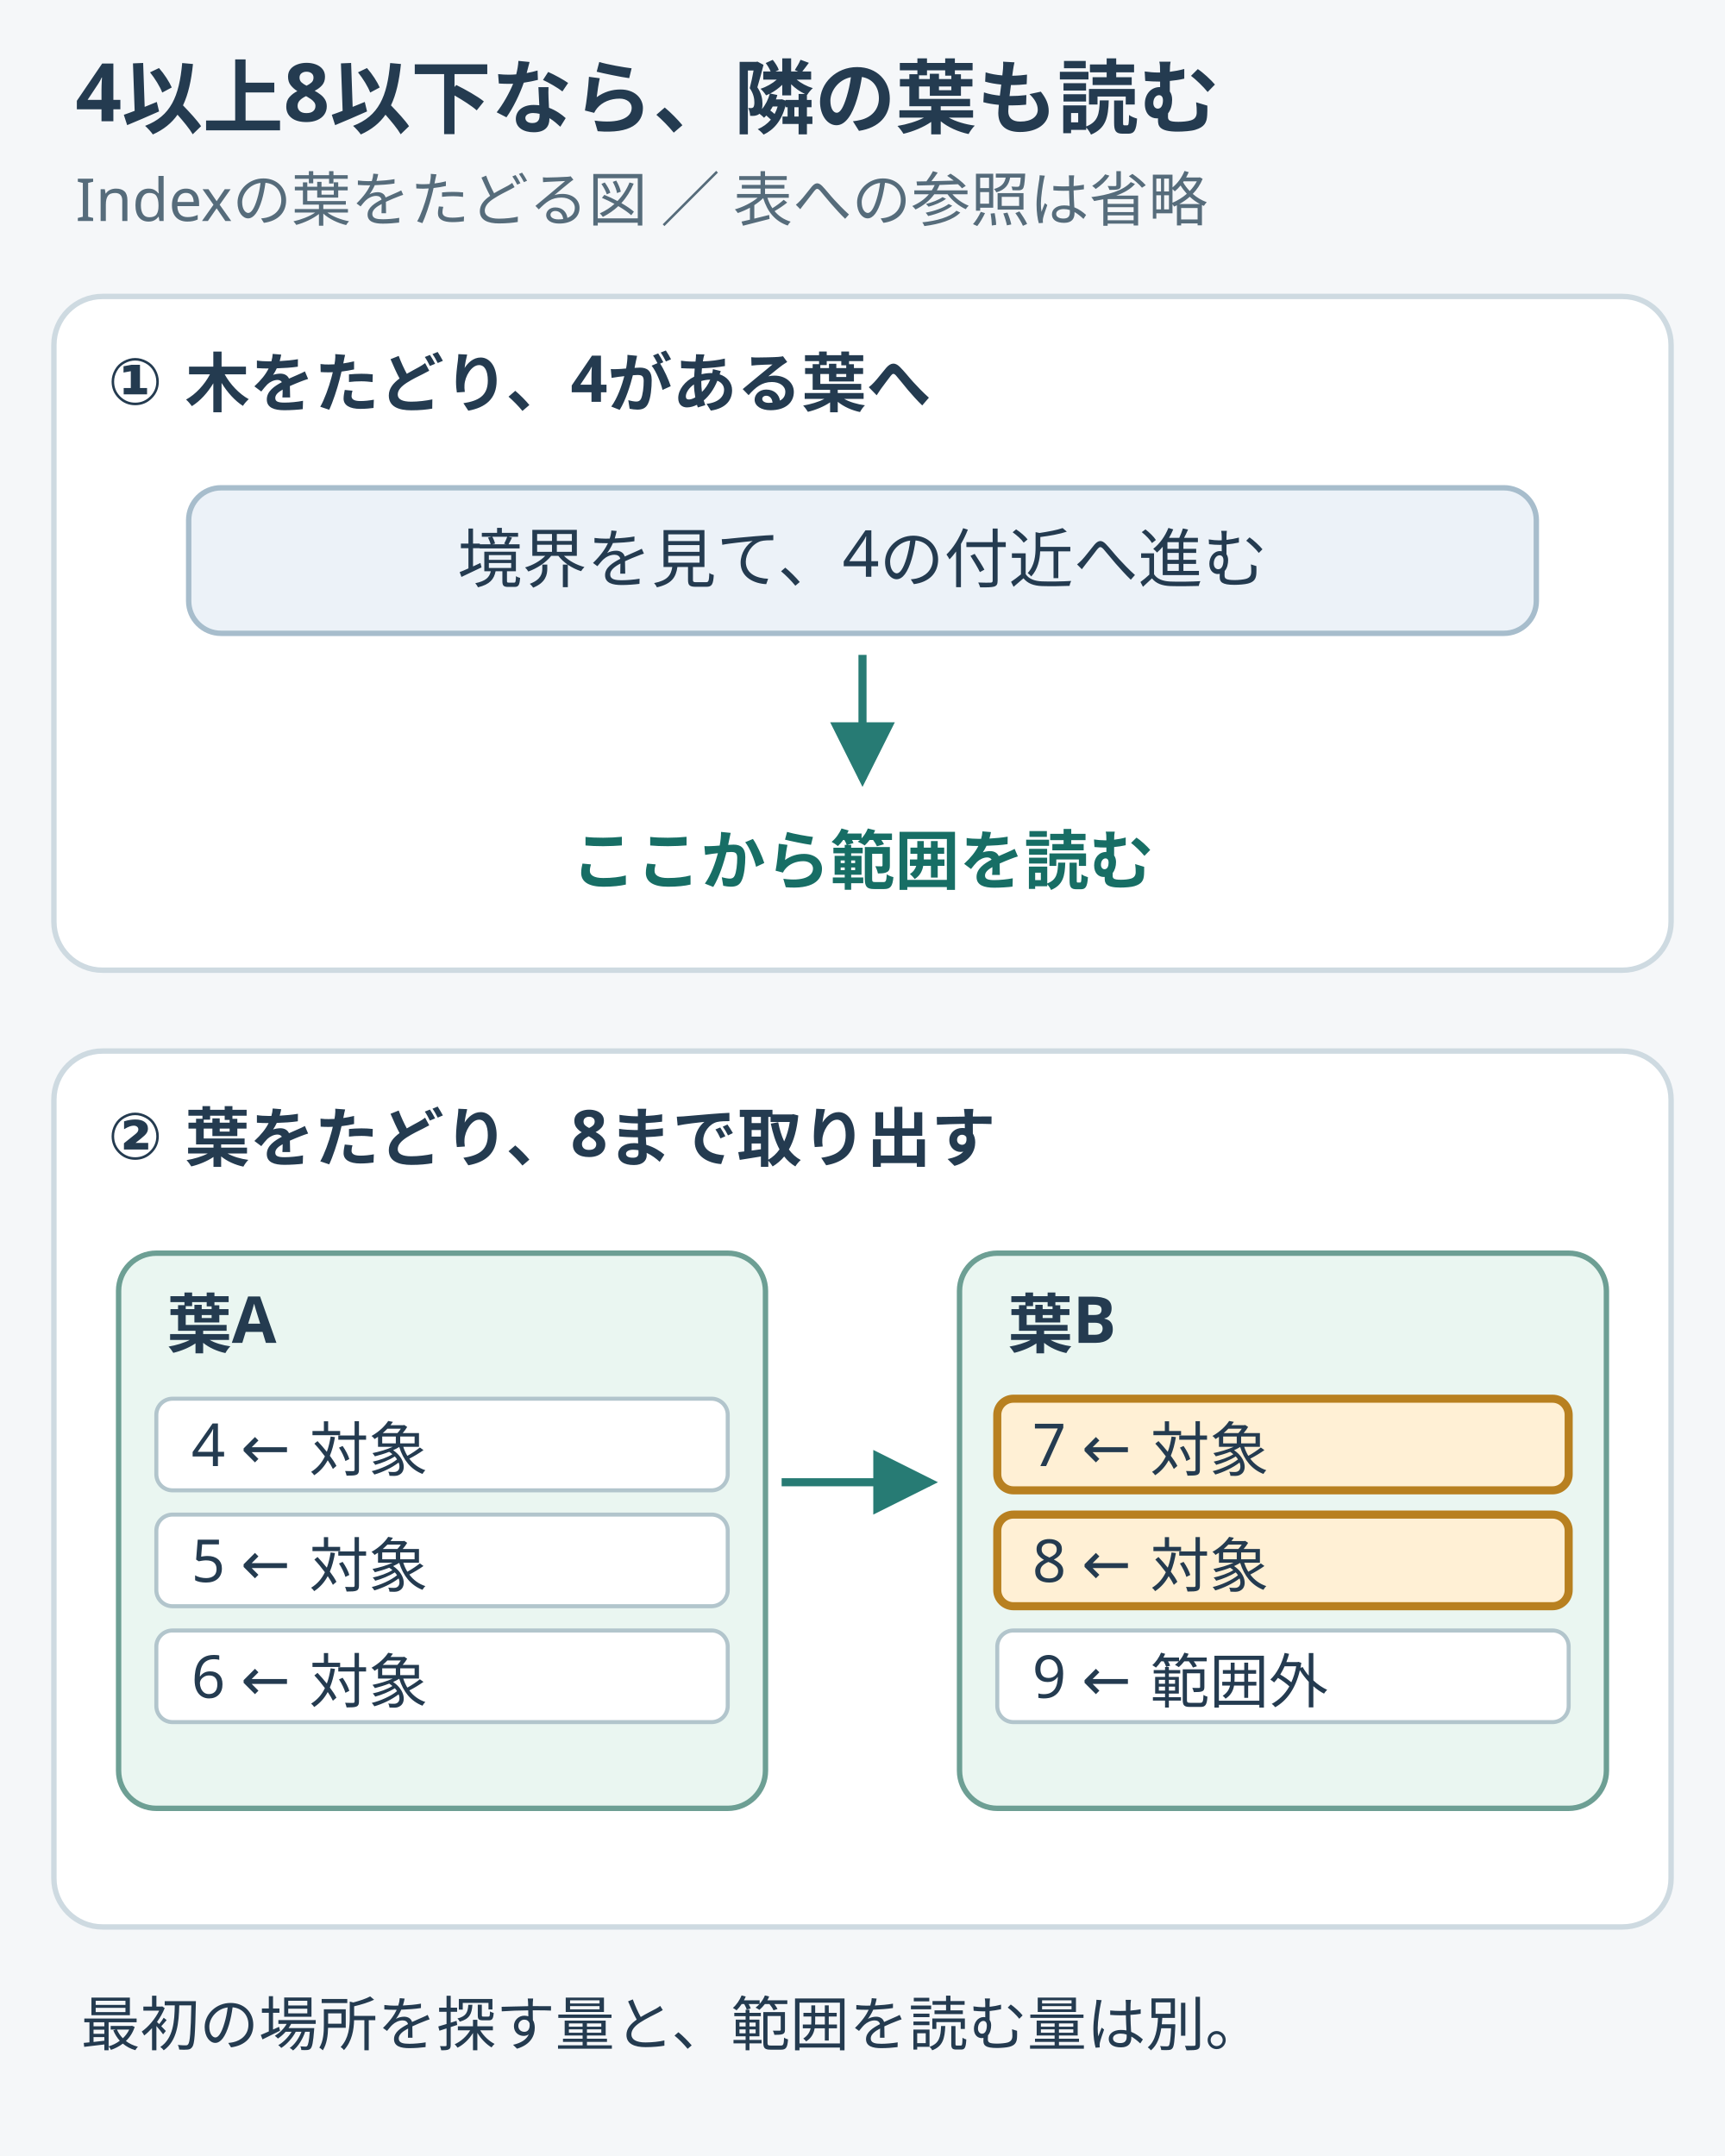
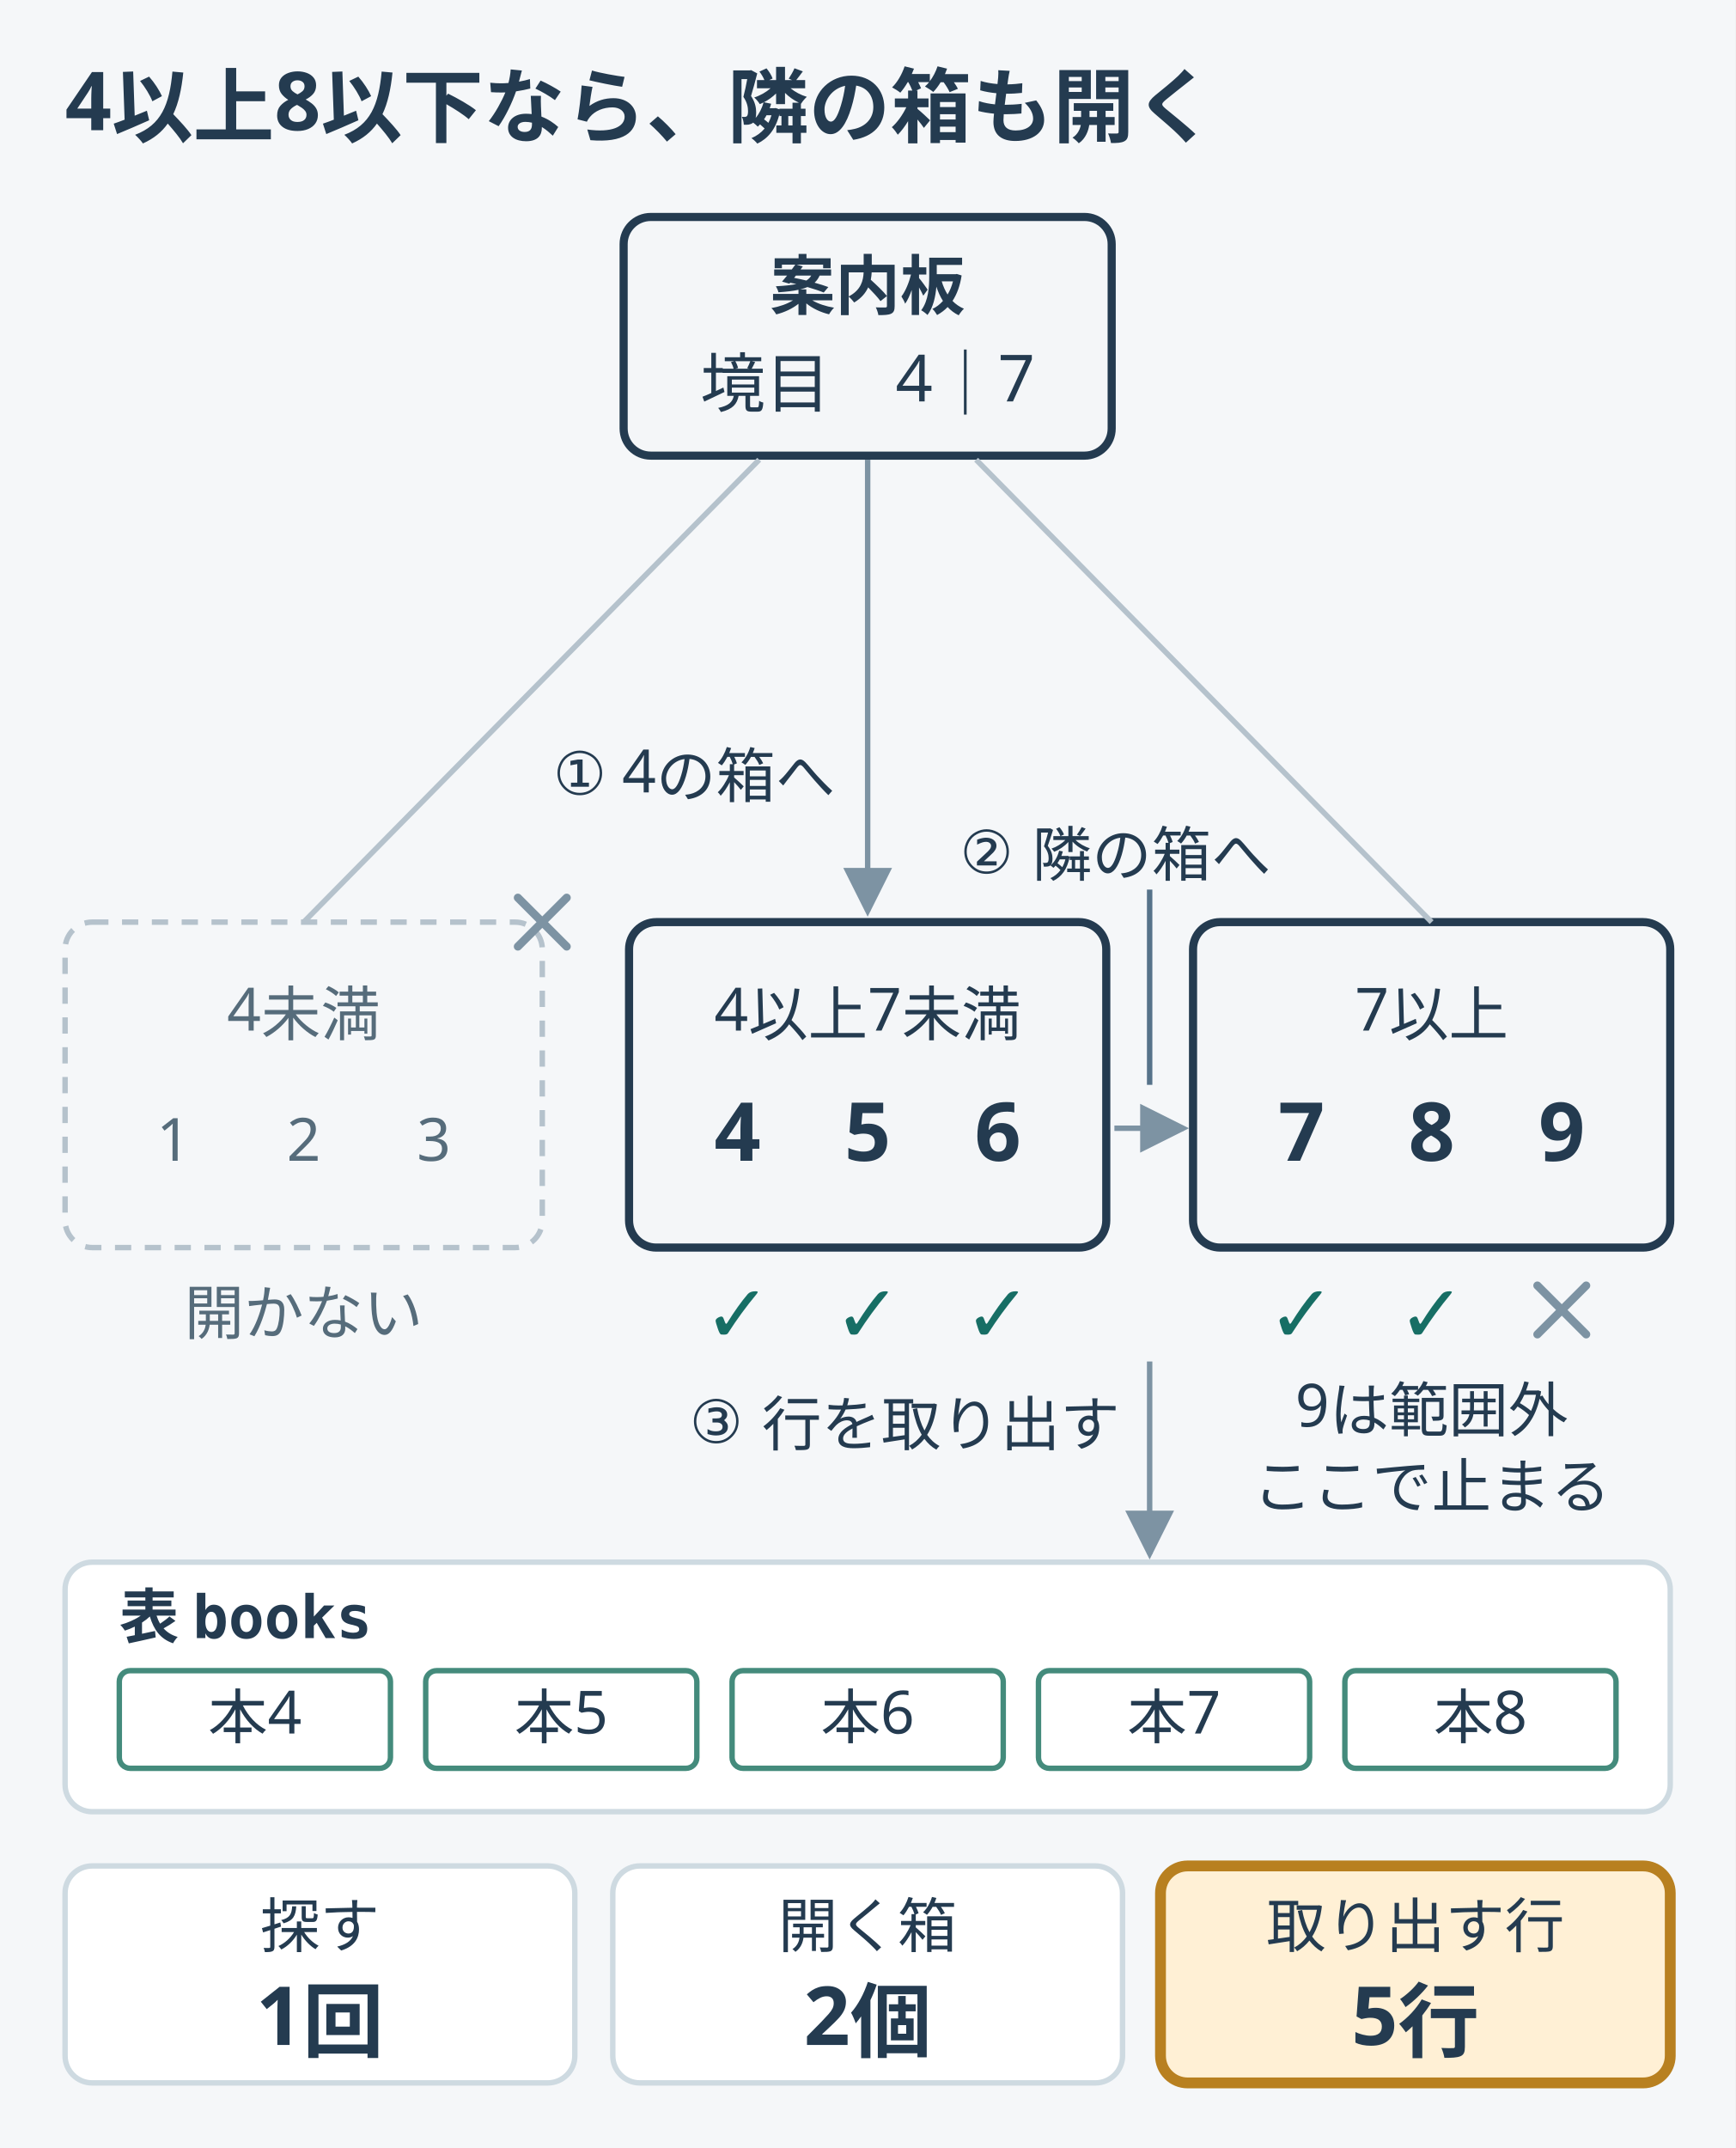
- <svg xmlns="http://www.w3.org/2000/svg" width="640" height="800" viewBox="0 0 640 800" role="img" aria-labelledby="title description">
+ <svg xmlns="http://www.w3.org/2000/svg" width="640" height="792" viewBox="0 0 640 792" role="img" aria-labelledby="title">
  <defs>
-     <marker id="a" markerWidth="8" markerHeight="8" refX="7" refY="4" orient="auto">
-       <path d="M0 0L8 4L0 8" fill="#277b74" />
+     <marker id="flow" markerWidth="10" markerHeight="10" refX="9" refY="5" orient="auto">
+       <path d="M0 0L10 5L0 10z" fill="#277b74" />
+     </marker>
+     <marker id="req" markerWidth="10" markerHeight="10" refX="9" refY="5" orient="auto">
+       <path d="M0 0L10 5L0 10" fill="none" stroke="#945e11" stroke-width="2" />
+     </marker>
+     <marker id="ref" markerWidth="9" markerHeight="9" refX="8" refY="4.5" orient="auto">
+       <path d="M0 0L9 4.5L0 9z" fill="#7d93a3" />
    </marker>
  </defs>
  <style>
- text{font-family:"Hiragino Sans","Noto Sans JP",sans-serif;font-size:24px;fill:#243b50} .title{font-size:30px;font-weight:700} .bold{font-weight:700} .small{font-size:22px} .muted{fill:#566c7b;font-size:22px} .value{font-size:28px;font-weight:700} .teal{fill:#176e65;font-weight:700} .orange{fill:#945e11;font-weight:700}
- .panel{fill:#fff;stroke:#cedae1;stroke-width:2} .box{fill:#ecf2f8;stroke:#a7bdcc;stroke-width:2} .memory{fill:#eaf6f1;stroke:#6d9f94;stroke-width:2} .card{fill:#dcefe8;stroke:#448b7c;stroke-width:2} .hot{fill:#fff0d5;stroke:#b88020;stroke-width:3} .paper{fill:#fff;stroke:#b2c5cc;stroke-width:1.5} .ghost{fill:#f5f7f9;stroke:#b5c2cc;stroke-width:2;stroke-dasharray:6 5} .edge{fill:none;stroke:#92a7b5;stroke-width:2.5} .arrow{fill:none;stroke:#277b74;stroke-width:3;marker-end:url(#a)}
- </style>
-   <rect width="640" height="800" fill="#f5f7f9" />
-   <text x="28" y="45" class="title" text-anchor="start">4以上8以下なら、隣の葉も読む</text>
-   <text x="28" y="82" class="muted" text-anchor="start">Indexの葉をたどる図 ／ 表への参照は省略</text>
-   <g id="diagram">
-     <rect x="20" y="110" width="600" height="250" rx="18" class="panel" />
-     <text x="40" y="150" class="bold" text-anchor="start">① 木をたどり、4がある葉へ</text>
-     <rect x="70" y="181" width="500" height="54" rx="12" class="box" />
-     <text x="320.0" y="216" class="" text-anchor="middle">境界を見て、4の付近へ進む</text>
-     <path d="M320 243 L320 289" class="arrow" />
-     <text x="320" y="328" class="teal" text-anchor="middle">ここから範囲を読む</text>
-     <rect x="20" y="390" width="600" height="325" rx="18" class="panel" />
-     <text x="40" y="430" class="bold" text-anchor="start">② 葉をたどり、8まで取り出す</text>
-     <rect x="44" y="465" width="240" height="206" rx="14" class="memory" />
-     <text x="62" y="500" class="bold" text-anchor="start">葉A</text>
-     <rect x="58" y="519" width="212" height="34" rx="6" class="paper" />
-     <text x="71" y="544" class="small" text-anchor="start">4  ← 対象</text>
-     <rect x="58" y="562" width="212" height="34" rx="6" class="paper" />
-     <text x="71" y="587" class="small" text-anchor="start">5  ← 対象</text>
-     <rect x="58" y="605" width="212" height="34" rx="6" class="paper" />
-     <text x="71" y="630" class="small" text-anchor="start">6  ← 対象</text>
-     <rect x="356" y="465" width="240" height="206" rx="14" class="memory" />
-     <text x="374" y="500" class="bold" text-anchor="start">葉B</text>
-     <rect x="370" y="519" width="212" height="34" rx="6" class="hot" />
-     <text x="383" y="544" class="small" text-anchor="start">7  ← 対象</text>
-     <rect x="370" y="562" width="212" height="34" rx="6" class="hot" />
-     <text x="383" y="587" class="small" text-anchor="start">8  ← 対象</text>
-     <rect x="370" y="605" width="212" height="34" rx="6" class="paper" />
-     <text x="383" y="630" class="small" text-anchor="start">9  ← 範囲外</text>
-     <path d="M290 550 L345 550" class="arrow" />
-     <text x="30" y="759" class="small" text-anchor="start">最初の場所を探す量と、範囲を読む量は別。</text>
+ text{font-family:"Hiragino Sans","Noto Sans JP",sans-serif;font-size:24px;fill:#243b50}
+ .h{font-size:30px;font-weight:700}.b{font-weight:700}.s{font-size:22px}.m{font-size:22px;fill:#566c7b}
+ .mono{font-family:ui-monospace,Menlo,monospace;font-size:22px}.tag{font-size:22px;font-weight:700;fill:#fff}
+ .teal{fill:#176e65}.brown{fill:#945e11}.real{fill:#176e65}.model{fill:#566c7b}
+ .panel{fill:#fff;stroke:#cedae1;stroke-width:2}.node{fill:#ecf2f8;stroke:#56738a;stroke-width:2}
+ .row{fill:#fff;stroke:#448b7c;stroke-width:2}.match{fill:#fff;stroke:#176e65;stroke-width:4}
+ .page{fill:#f7fbf9;stroke:#6d9f94;stroke-width:2}.ipage{fill:#f4f6f8;stroke:#6b7f8e;stroke-width:2}
+ .band{fill:#d5dde3;stroke:#92a7b5;stroke-width:2}.skip{fill:none;stroke:#b5c2cc;stroke-width:2;stroke-dasharray:6 5}
+ .hot{fill:#fff0d5;stroke:#b88020;stroke-width:4}.ghost{fill:#f5f7f9;stroke:#b5c2cc;stroke-width:2;stroke-dasharray:6 5}
+ .flow{fill:none;stroke:#277b74;stroke-width:3;marker-end:url(#flow)}.req{fill:none;stroke:#945e11;stroke-width:3;stroke-dasharray:8 6;marker-end:url(#req)}
+ .ref{fill:none;stroke:#7d93a3;stroke-width:2;marker-end:url(#ref)}.step{fill:#fff;stroke:#243b50;stroke-width:2.5}
+ .spine{fill:#e9f3f4;stroke:#243b50;stroke-width:1.5}
+ .work{fill:#fff;stroke:#56738a;stroke-width:2;stroke-dasharray:8 5}.val{fill:#dcefe8;stroke:#448b7c;stroke-width:2}.buffer{fill:#eaf6f1;stroke:#6d9f94;stroke-width:2}
+ .route{fill:#f4f6f8;stroke:#243b50;stroke-width:3}.leader{fill:none;stroke:#56738a;stroke-width:2}
+   </style>
+   <rect width="640" height="792" fill="#f5f7f9" />
+   <text x="24" y="48" class="h">4以上8以下なら、隣の箱も開く</text>
+   <g id="signboard">
+     <rect x="230" y="80" width="180" height="88" rx="10" class="route" />
+     <text x="320" y="114" text-anchor="middle" class="b">案内板</text>
+     <text x="320" y="150" text-anchor="middle">境目　4｜7</text>
+   </g>
+   <g id="box-left">
+     <rect x="24" y="340" width="176" height="120" rx="10" class="ghost" />
+     <text x="112" y="380" text-anchor="middle" class="m">4未満</text>
+     <text x="64" y="428" text-anchor="middle" class="m">1</text>
+     <text x="112" y="428" text-anchor="middle" class="m">2</text>
+     <text x="160" y="428" text-anchor="middle" class="m">3</text>
+     <path d="M191 331 L209 349 M209 331 L191 349" fill="none" stroke="#7d93a3" stroke-width="3" stroke-linecap="round" />
+   </g>
+   <g id="box-middle">
+     <rect x="232" y="340" width="176" height="120" rx="10" class="route" />
+     <text x="320" y="380" text-anchor="middle" class="s">4以上7未満</text>
+     <text x="272" y="428" text-anchor="middle" class="h">4</text>
+     <text x="320" y="428" text-anchor="middle" class="h">5</text>
+     <text x="368" y="428" text-anchor="middle" class="h">6</text>
+   </g>
+   <g id="box-right">
+     <rect x="440" y="340" width="176" height="120" rx="10" class="route" />
+     <text x="528" y="380" text-anchor="middle" class="s">7以上</text>
+     <text x="480" y="428" text-anchor="middle" class="h">7</text>
+     <text x="528" y="428" text-anchor="middle" class="h">8</text>
+     <text x="576" y="428" text-anchor="middle" class="h">9</text>
+   </g>
+   <g id="table">
+     <rect x="24" y="576" width="592" height="92" rx="10" class="panel" />
+     <text x="44" y="604" class="s b">表 <tspan class="mono">books</tspan>
+     </text>
+     <rect x="44" y="616" width="100" height="36" rx="4" class="row" />
+     <text x="94" y="641" text-anchor="middle" class="s">本4</text>
+     <rect x="157" y="616" width="100" height="36" rx="4" class="row" />
+     <text x="207" y="641" text-anchor="middle" class="s">本5</text>
+     <rect x="270" y="616" width="100" height="36" rx="4" class="row" />
+     <text x="320" y="641" text-anchor="middle" class="s">本6</text>
+     <rect x="383" y="616" width="100" height="36" rx="4" class="row" />
+     <text x="433" y="641" text-anchor="middle" class="s">本7</text>
+     <rect x="496" y="616" width="100" height="36" rx="4" class="row" />
+     <text x="546" y="641" text-anchor="middle" class="s">本8</text>
+   </g>
+   <g id="summary">
+     <rect x="24" y="688" width="188" height="80" rx="10" class="panel" />
+     <text x="118" y="718" text-anchor="middle" class="s">探す</text>
+     <text x="118" y="754" text-anchor="middle" class="h">1回</text>
+     <rect x="226" y="688" width="188" height="80" rx="10" class="panel" />
+     <text x="320" y="718" text-anchor="middle" class="s">開く箱</text>
+     <text x="320" y="754" text-anchor="middle" class="h">2個</text>
+     <rect x="428" y="688" width="188" height="80" rx="10" class="hot" />
+     <text x="522" y="718" text-anchor="middle" class="s">取り出す行</text>
+     <text x="522" y="754" text-anchor="middle" class="h">5行</text>
+   </g>
+   <g id="branches">
+     <path d="M280 169.5 L112 340" fill="none" stroke="#b5c2cc" stroke-width="2" />
+     <path d="M360 169.5 L528 340" fill="none" stroke="#b5c2cc" stroke-width="2" />
+   </g>
+   <g id="search">
+     <path d="M320 169.5 V336" class="ref" />
+   </g>
+   <g id="next">
+     <path d="M411 416 H436.5" class="ref" />
+     <path d="M424 328 V400" class="leader" />
+   </g>
+   <g id="fetch">
+     <path d="M424 502 V573" class="ref" />
+   </g>
+   <g id="marks">
+     <text x="272" y="495" text-anchor="middle" class="h teal">✓</text>
+     <text x="320" y="495" text-anchor="middle" class="h teal">✓</text>
+     <text x="368" y="495" text-anchor="middle" class="h teal">✓</text>
+     <text x="480" y="495" text-anchor="middle" class="h teal">✓</text>
+     <text x="528" y="495" text-anchor="middle" class="h teal">✓</text>
+     <path d="M567 474 L585 492 M585 474 L567 492" fill="none" stroke="#7d93a3" stroke-width="3" stroke-linecap="round" />
+   </g>
+   <g id="labels">
+     <text x="308" y="293" text-anchor="end" class="s">① 4の箱へ</text>
+     <text x="354" y="322" class="s">② 隣の箱へ</text>
+     <text x="413" y="532" text-anchor="end" class="s">③ 行を取り出す</text>
+     <text x="112" y="492" text-anchor="middle" class="m">開かない</text>
+     <text x="528" y="526" text-anchor="middle" class="s">9は範囲外</text>
+     <text x="528" y="556" text-anchor="middle" class="s">ここで止まる</text>
  </g>
</svg>
